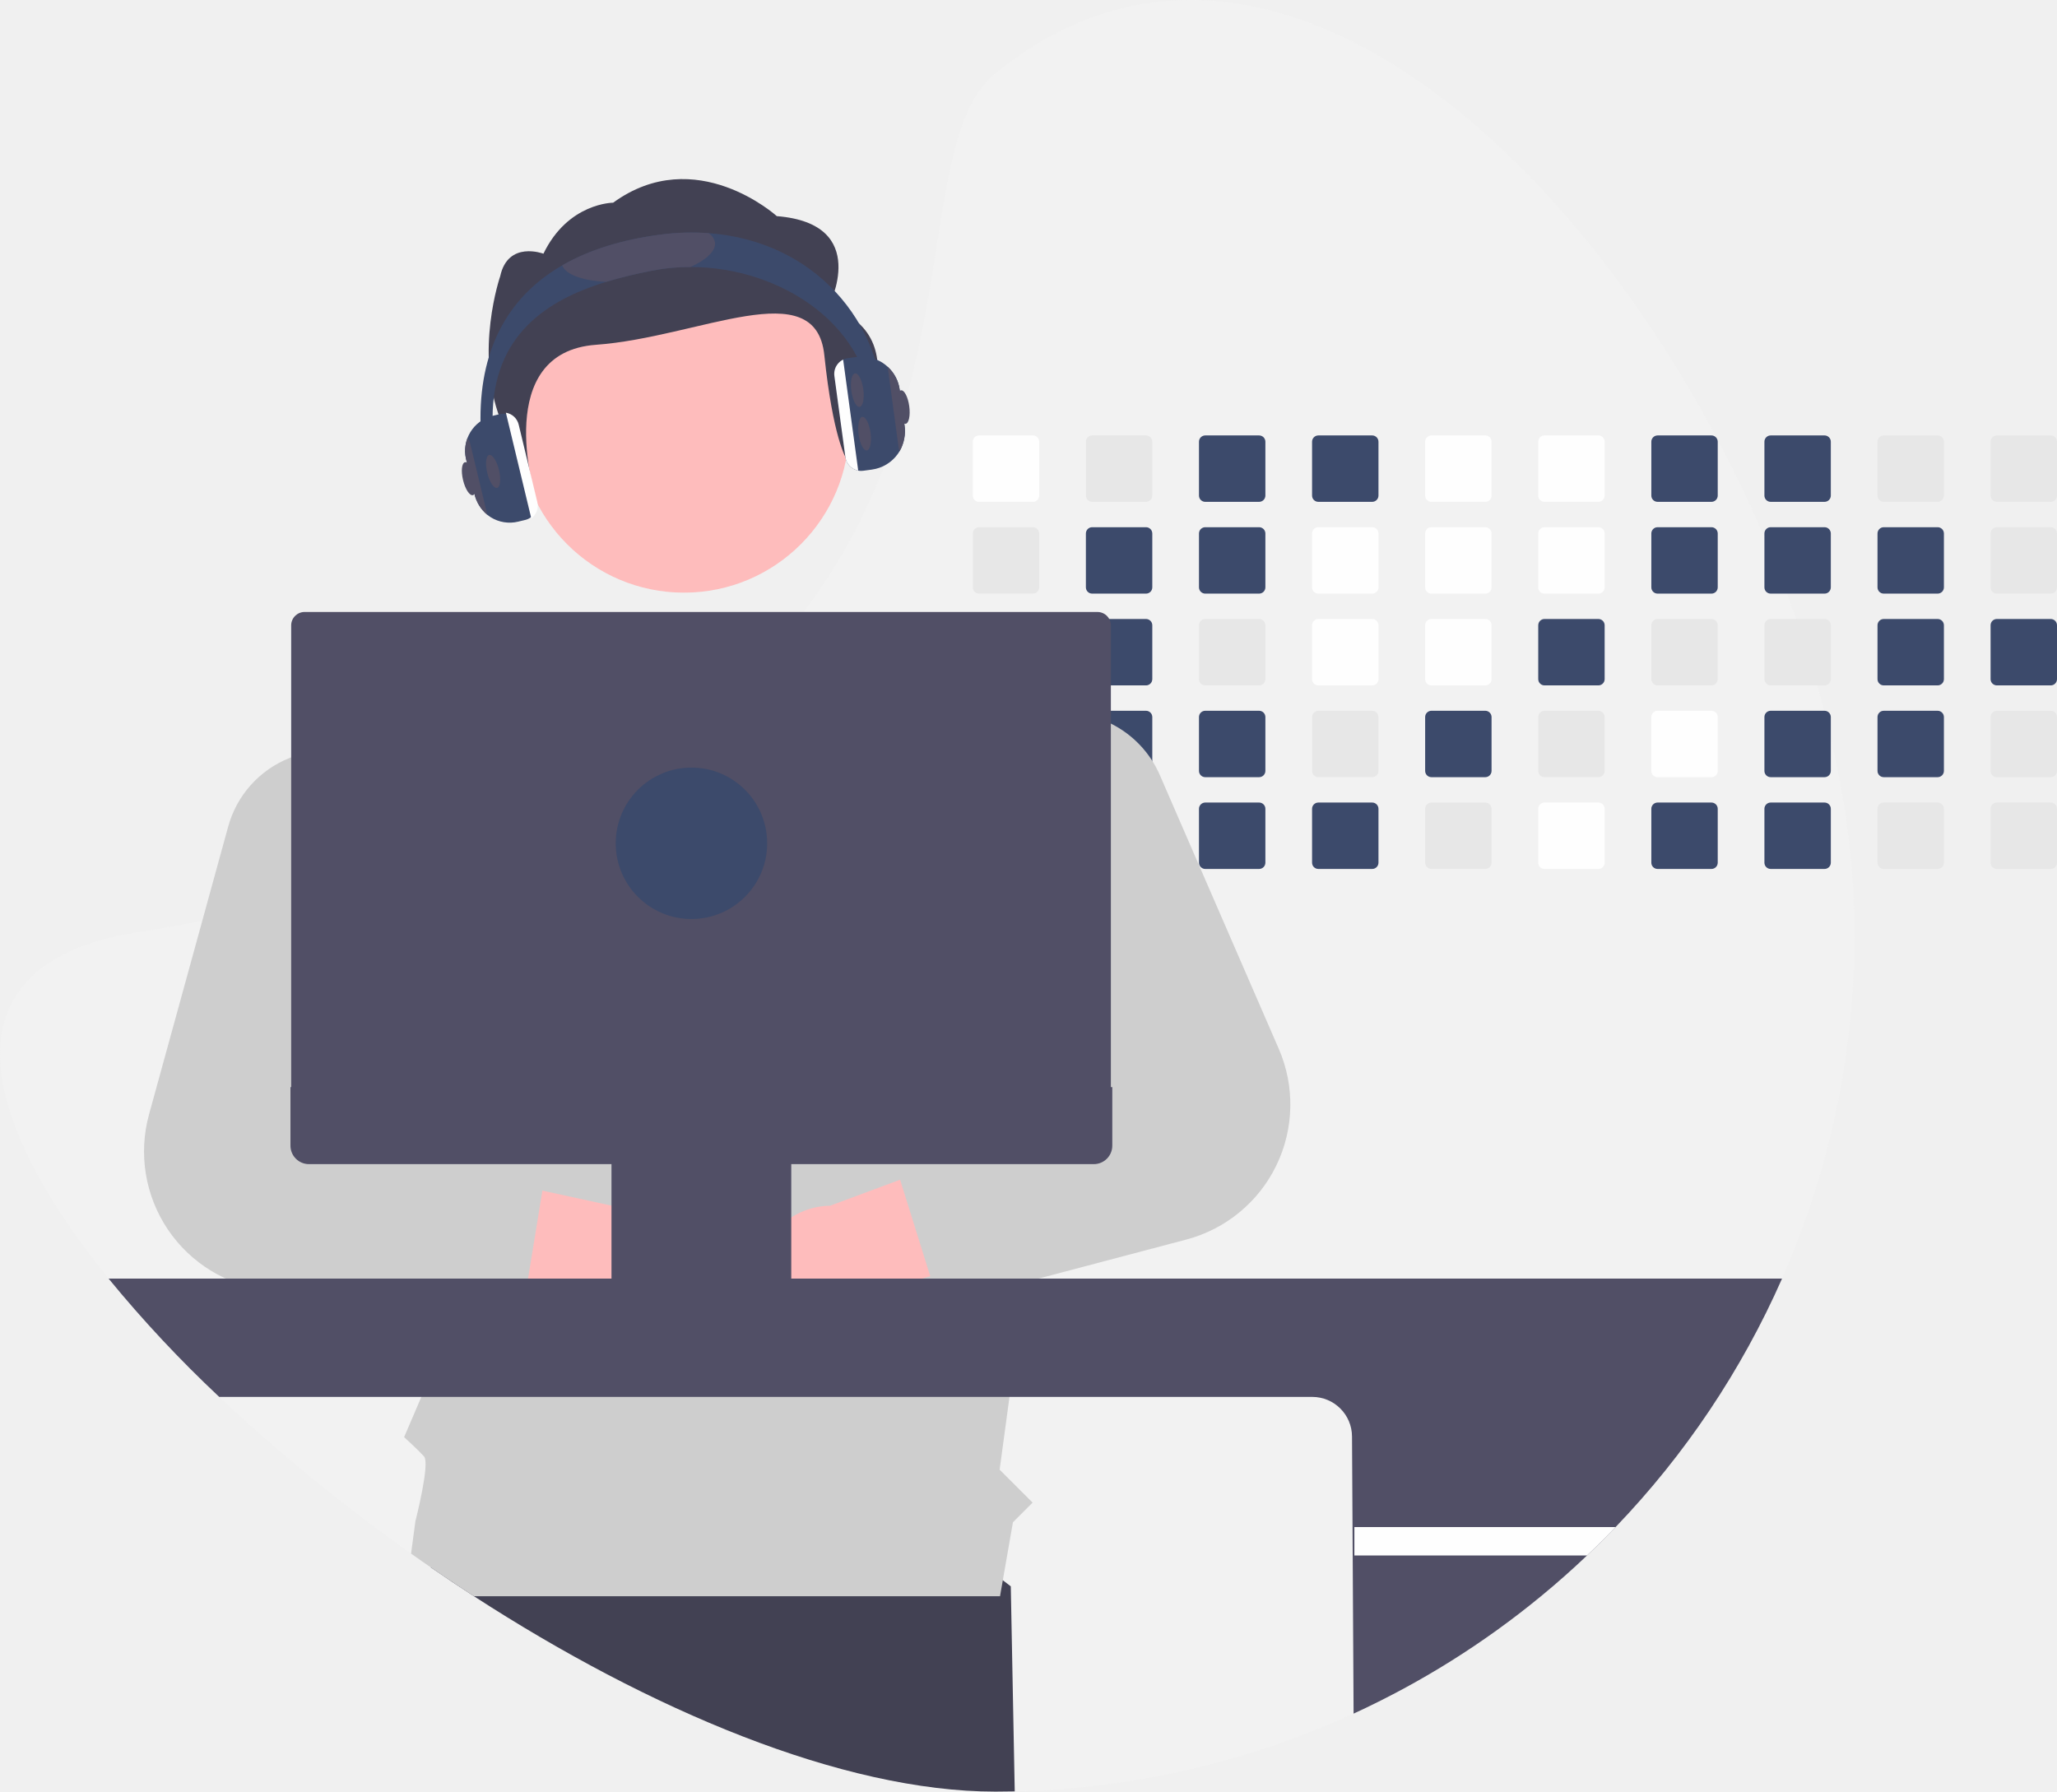
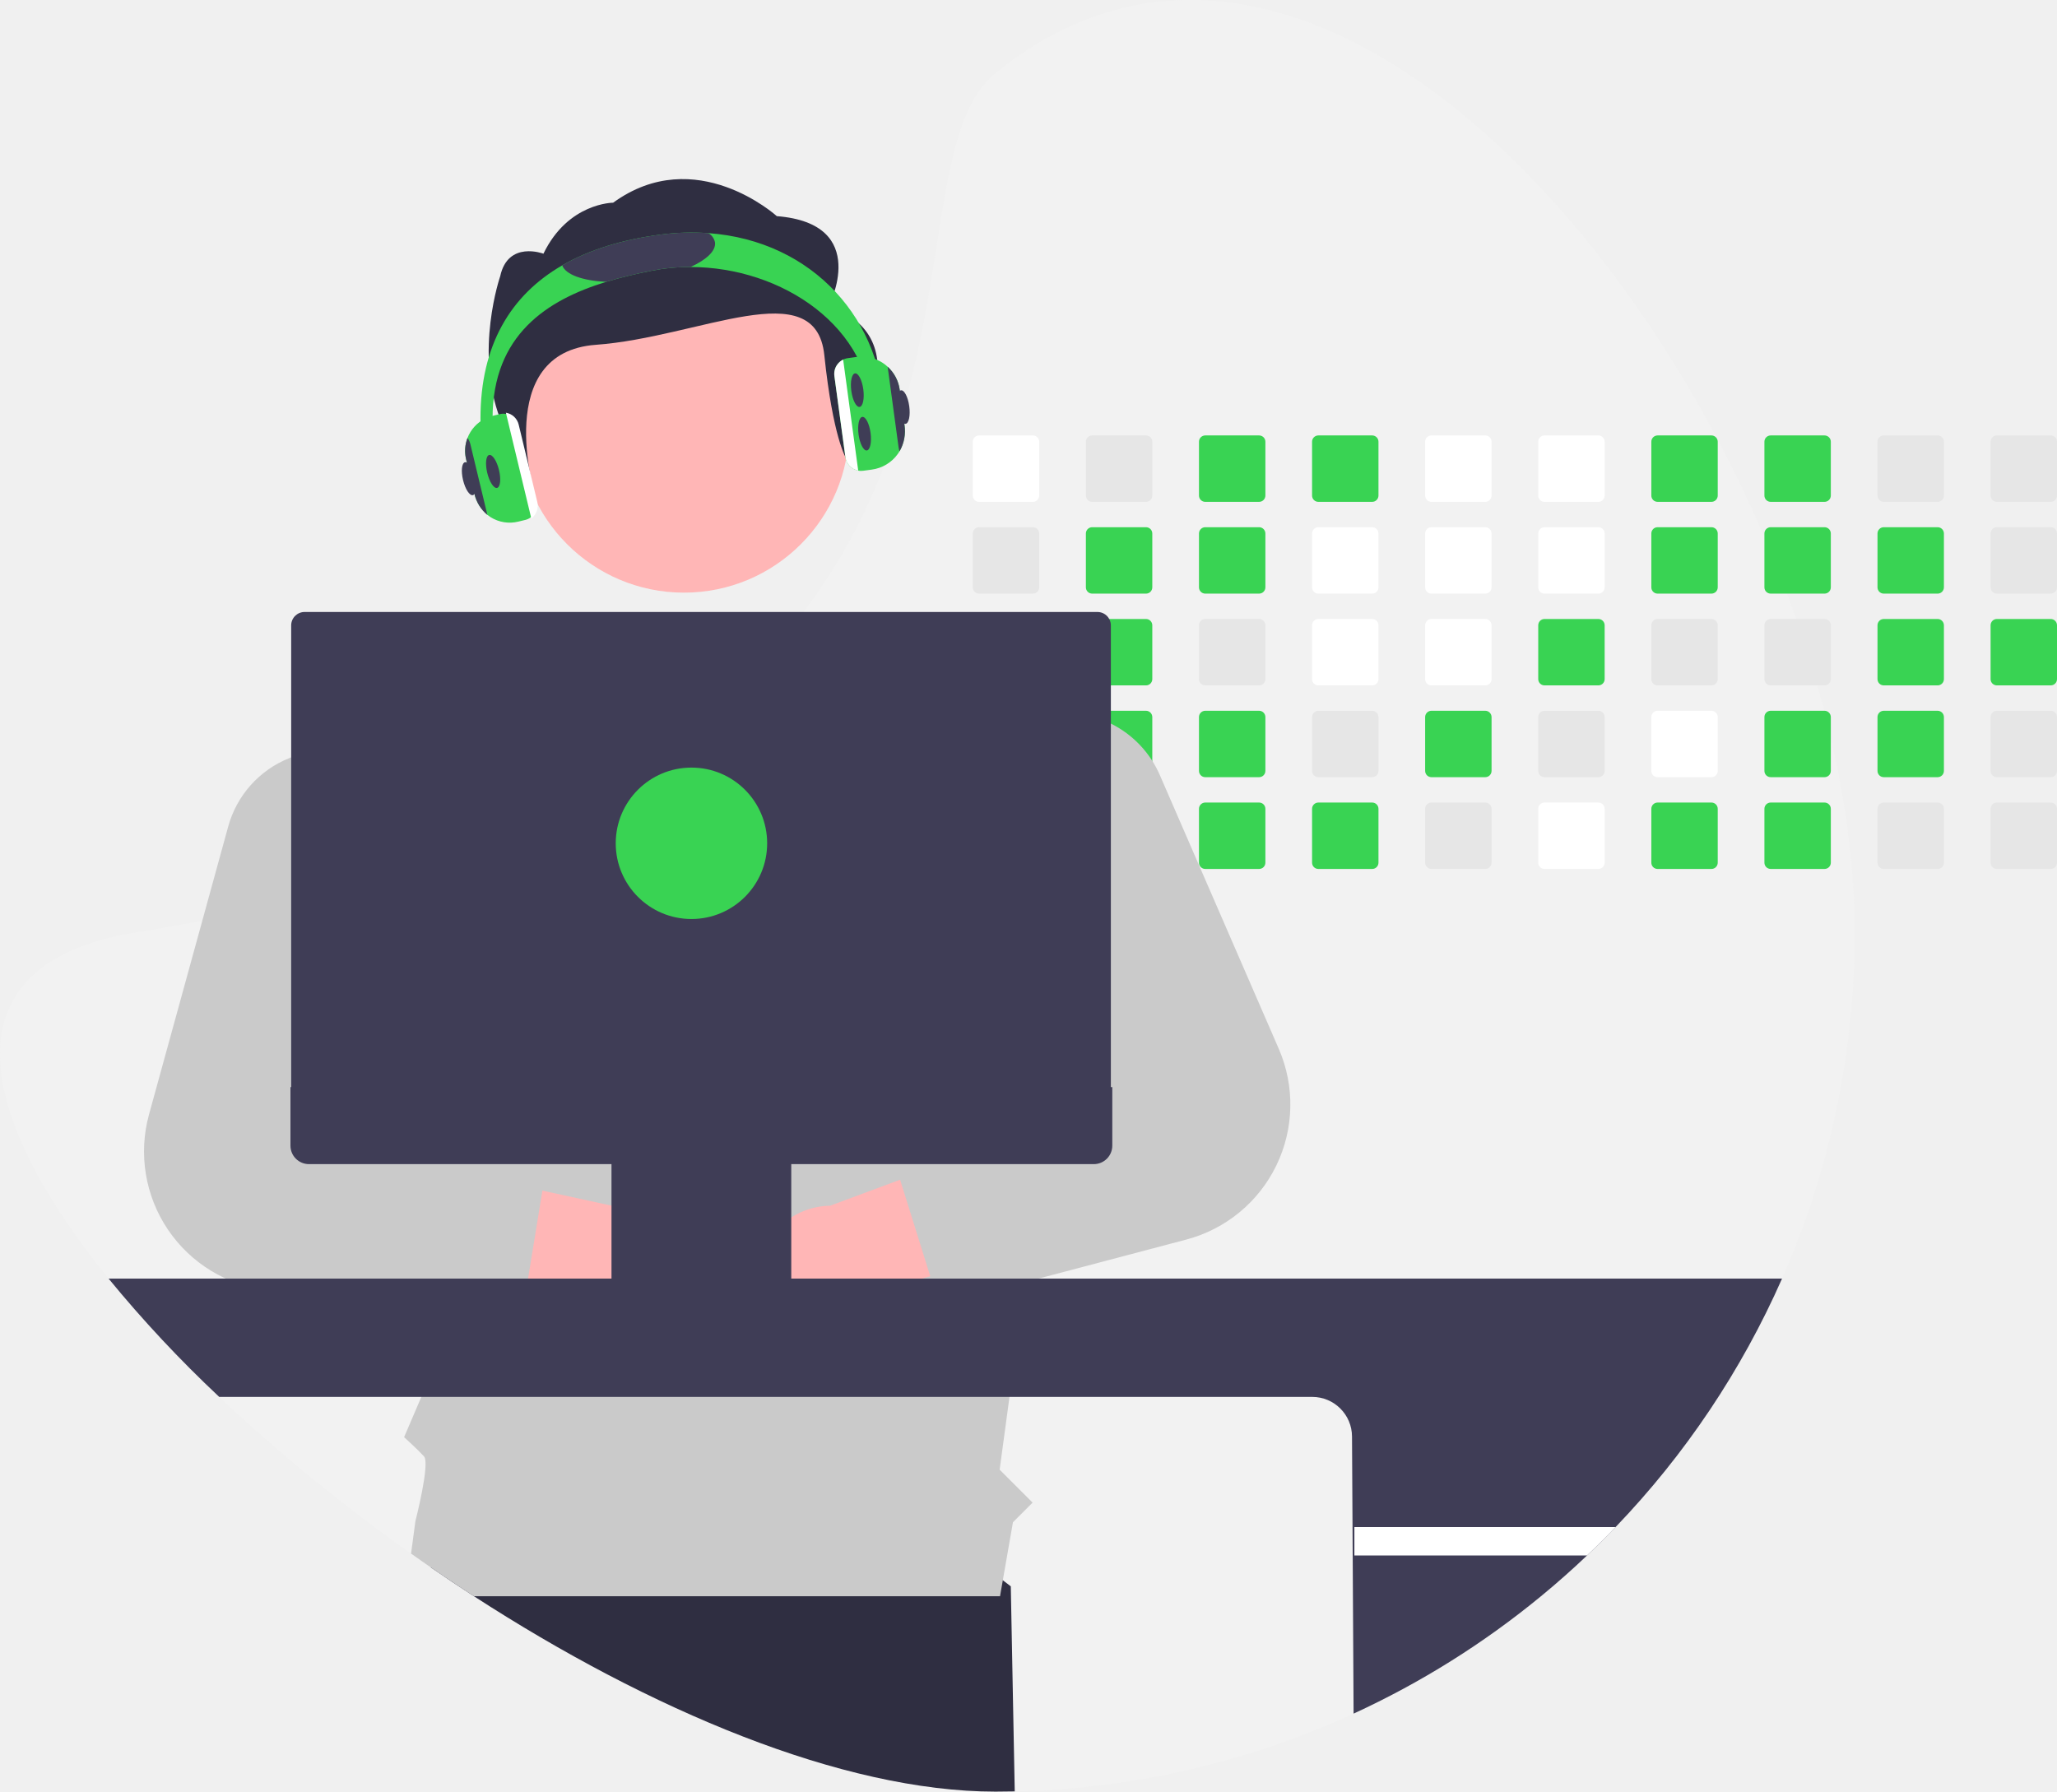
- <svg xmlns="http://www.w3.org/2000/svg" opacity="0.9" data-name="Layer 1" width="850.538" height="740.83" viewBox="0 0 850.538 740.83">
+ <svg xmlns="http://www.w3.org/2000/svg" data-name="Layer 1" width="850.538" height="740.83" viewBox="0 0 850.538 740.83">
  <path d="M941.609,465.125a354.21,354.21,0,0,1-98.85,245.9q-5.745,6.015-11.8,11.74-9.225,8.775-19.07,16.87a353.934,353.934,0,0,1-217.58,80.69q-3.975.09-7.98.09c-63.43,0-143.21-33.88-215.61-80.78q-8.985-5.82-17.81-11.91-4.125-2.82-8.21-5.72a730.43,730.43,0,0,1-79.32-64.8,514.116,514.116,0,0,1-45.75-48.92c-55.63-68.62-67.9-130.45,11.41-143.16q14.085-2.25,27.34-4.81,19.2-3.69,36.75-7.97,23.64-5.745,44.42-12.46,6.99-2.25,13.66-4.59c65.74-23.09,109.74-53.2,139.69-85.87q7.62-8.295,14.05-16.79a236.055,236.055,0,0,0,17.83-27.12,254.898,254.898,0,0,0,18.41-41.05l.27-.78c23.83-68.74,16.58-132.5,42.87-153.84,112.38-91.23,252.29,38.69,317.96,191.9q4.965,11.58,9.34,23.3,1.965,5.235,3.79,10.49,4.8,13.695,8.71,27.46,1.5,5.25,2.86,10.49c.97,3.77,1.9,7.53,2.76,11.29C938.139,412.305,941.609,439.455,941.609,465.125Z" transform="translate(-174.731 -79.58524)" fill="#f2f2f2" />
  <path d="M594.309,820.325q-3.975.09-7.98.09c-63.43,0-143.21-33.88-215.61-80.78q-8.985-5.82-17.81-11.91l5.16-31.4,156.21-20.74,78.4,59.95Z" transform="translate(-174.731 -79.58524)" fill="#2f2e41" />
  <path d="M601.829,259.635h-22.26a2.601,2.601,0,0,0-2.6,2.6v22.27a2.593,2.593,0,0,0,2.6,2.59h22.26a2.599,2.599,0,0,0,2.6-2.59v-22.27A2.608,2.608,0,0,0,601.829,259.635Z" transform="translate(-174.731 -79.58524)" fill="#fff" />
  <path d="M601.829,297.585h-22.26a2.601,2.601,0,0,0-2.6,2.6v22.27a2.593,2.593,0,0,0,2.6,2.59h22.26a2.599,2.599,0,0,0,2.6-2.59v-22.27A2.608,2.608,0,0,0,601.829,297.585Z" transform="translate(-174.731 -79.58524)" fill="#e6e6e6" />
  <path d="M601.829,335.535h-22.26a2.601,2.601,0,0,0-2.6,2.6v22.26a2.595,2.595,0,0,0,2.6,2.6h22.26a2.601,2.601,0,0,0,2.6-2.6v-22.26A2.608,2.608,0,0,0,601.829,335.535Z" transform="translate(-174.731 -79.58524)" fill="#e6e6e6" />
  <path d="M604.389,375.625a2.617,2.617,0,0,0-2.56-2.14h-22.26a2.601,2.601,0,0,0-2.6,2.6v22.26a2.595,2.595,0,0,0,2.6,2.6h22.26a2.601,2.601,0,0,0,2.6-2.6v-22.26A2.313,2.313,0,0,0,604.389,375.625Z" transform="translate(-174.731 -79.58524)" fill="#e6e6e6" />
  <path d="M602.839,411.635a2.634,2.634,0,0,0-1.01-.2h-22.26a2.595,2.595,0,0,0-2.6,2.6v22.26a2.588,2.588,0,0,0,2.6,2.6h22.26a2.601,2.601,0,0,0,2.6-2.6v-22.26A2.616,2.616,0,0,0,602.839,411.635Z" transform="translate(-174.731 -79.58524)" fill="#e6e6e6" />
  <path d="M648.589,259.635h-22.26a2.601,2.601,0,0,0-2.6,2.6v22.27a2.593,2.593,0,0,0,2.6,2.59h22.26a2.599,2.599,0,0,0,2.6-2.59v-22.27A2.608,2.608,0,0,0,648.589,259.635Z" transform="translate(-174.731 -79.58524)" fill="#e6e6e6" />
-   <path d="M648.589,297.585h-22.26a2.601,2.601,0,0,0-2.6,2.6v22.27a2.593,2.593,0,0,0,2.6,2.59h22.26a2.599,2.599,0,0,0,2.6-2.59v-22.27A2.608,2.608,0,0,0,648.589,297.585Z" transform="translate(-174.731 -79.58524)" fill="#28375c" />
-   <path d="M648.589,335.535h-22.26a2.601,2.601,0,0,0-2.6,2.6v22.26a2.595,2.595,0,0,0,2.6,2.6h22.26a2.601,2.601,0,0,0,2.6-2.6v-22.26A2.608,2.608,0,0,0,648.589,335.535Z" transform="translate(-174.731 -79.58524)" fill="#28375c" />
-   <path d="M648.589,373.485h-22.26a2.593,2.593,0,0,0-2.46,1.78,2.478,2.478,0,0,0-.14.82v22.26a2.595,2.595,0,0,0,2.6,2.6h22.26a2.601,2.601,0,0,0,2.6-2.6v-22.26A2.608,2.608,0,0,0,648.589,373.485Z" transform="translate(-174.731 -79.58524)" fill="#28375c" />
+   <path d="M648.589,297.585h-22.26a2.601,2.601,0,0,0-2.6,2.6v22.27a2.593,2.593,0,0,0,2.6,2.59h22.26a2.599,2.599,0,0,0,2.6-2.59v-22.27A2.608,2.608,0,0,0,648.589,297.585Z" transform="translate(-174.731 -79.58524)" fill="#39d353" />
+   <path d="M648.589,335.535h-22.26a2.601,2.601,0,0,0-2.6,2.6v22.26a2.595,2.595,0,0,0,2.6,2.6h22.26a2.601,2.601,0,0,0,2.6-2.6v-22.26A2.608,2.608,0,0,0,648.589,335.535Z" transform="translate(-174.731 -79.58524)" fill="#39d353" />
+   <path d="M648.589,373.485h-22.26a2.593,2.593,0,0,0-2.46,1.78,2.478,2.478,0,0,0-.14.82v22.26a2.595,2.595,0,0,0,2.6,2.6h22.26a2.601,2.601,0,0,0,2.6-2.6v-22.26A2.608,2.608,0,0,0,648.589,373.485Z" transform="translate(-174.731 -79.58524)" fill="#39d353" />
  <path d="M648.589,411.435h-22.26a2.595,2.595,0,0,0-2.6,2.6v22.26a2.595,2.595,0,0,0,2.6,2.6h22.26a2.601,2.601,0,0,0,2.6-2.6v-22.26A2.601,2.601,0,0,0,648.589,411.435Z" transform="translate(-174.731 -79.58524)" fill="#e6e6e6" />
-   <path d="M695.349,259.635h-22.26a2.601,2.601,0,0,0-2.6,2.6v22.27a2.593,2.593,0,0,0,2.6,2.59h22.26a2.599,2.599,0,0,0,2.6-2.59v-22.27A2.608,2.608,0,0,0,695.349,259.635Z" transform="translate(-174.731 -79.58524)" fill="#28375c" />
-   <path d="M695.349,297.585h-22.26a2.601,2.601,0,0,0-2.6,2.6v22.27a2.593,2.593,0,0,0,2.6,2.59h22.26a2.599,2.599,0,0,0,2.6-2.59v-22.27A2.608,2.608,0,0,0,695.349,297.585Z" transform="translate(-174.731 -79.58524)" fill="#28375c" />
+   <path d="M695.349,259.635h-22.26a2.601,2.601,0,0,0-2.6,2.6v22.27a2.593,2.593,0,0,0,2.6,2.59h22.26a2.599,2.599,0,0,0,2.6-2.59v-22.27A2.608,2.608,0,0,0,695.349,259.635Z" transform="translate(-174.731 -79.58524)" fill="#39d353" />
+   <path d="M695.349,297.585h-22.26a2.601,2.601,0,0,0-2.6,2.6v22.27a2.593,2.593,0,0,0,2.6,2.59h22.26a2.599,2.599,0,0,0,2.6-2.59v-22.27A2.608,2.608,0,0,0,695.349,297.585Z" transform="translate(-174.731 -79.58524)" fill="#39d353" />
  <path d="M695.349,335.535h-22.26a2.601,2.601,0,0,0-2.6,2.6v22.26a2.595,2.595,0,0,0,2.6,2.6h22.26a2.601,2.601,0,0,0,2.6-2.6v-22.26A2.608,2.608,0,0,0,695.349,335.535Z" transform="translate(-174.731 -79.58524)" fill="#e6e6e6" />
-   <path d="M695.349,373.485h-22.26a2.601,2.601,0,0,0-2.6,2.6v22.26a2.595,2.595,0,0,0,2.6,2.6h22.26a2.601,2.601,0,0,0,2.6-2.6v-22.26A2.608,2.608,0,0,0,695.349,373.485Z" transform="translate(-174.731 -79.58524)" fill="#28375c" />
-   <path d="M695.349,411.435h-22.26a2.595,2.595,0,0,0-2.6,2.6v22.26a2.595,2.595,0,0,0,2.6,2.6h22.26a2.601,2.601,0,0,0,2.6-2.6v-22.26A2.601,2.601,0,0,0,695.349,411.435Z" transform="translate(-174.731 -79.58524)" fill="#28375c" />
-   <path d="M742.109,259.635h-22.26a2.601,2.601,0,0,0-2.6,2.6v22.27a2.593,2.593,0,0,0,2.6,2.59h22.26a2.599,2.599,0,0,0,2.6-2.59v-22.27A2.608,2.608,0,0,0,742.109,259.635Z" transform="translate(-174.731 -79.58524)" fill="#28375c" />
+   <path d="M695.349,373.485h-22.26a2.601,2.601,0,0,0-2.6,2.6v22.26a2.595,2.595,0,0,0,2.6,2.6h22.26a2.601,2.601,0,0,0,2.6-2.6v-22.26A2.608,2.608,0,0,0,695.349,373.485Z" transform="translate(-174.731 -79.58524)" fill="#39d353" />
+   <path d="M695.349,411.435h-22.26a2.595,2.595,0,0,0-2.6,2.6v22.26a2.595,2.595,0,0,0,2.6,2.6h22.26a2.601,2.601,0,0,0,2.6-2.6v-22.26A2.601,2.601,0,0,0,695.349,411.435Z" transform="translate(-174.731 -79.58524)" fill="#39d353" />
+   <path d="M742.109,259.635h-22.26a2.601,2.601,0,0,0-2.6,2.6v22.27a2.593,2.593,0,0,0,2.6,2.59h22.26a2.599,2.599,0,0,0,2.6-2.59v-22.27A2.608,2.608,0,0,0,742.109,259.635Z" transform="translate(-174.731 -79.58524)" fill="#39d353" />
  <path d="M742.109,297.585h-22.26a2.601,2.601,0,0,0-2.6,2.6v22.27a2.593,2.593,0,0,0,2.6,2.59h22.26a2.599,2.599,0,0,0,2.6-2.59v-22.27A2.608,2.608,0,0,0,742.109,297.585Z" transform="translate(-174.731 -79.58524)" fill="#fff" />
  <path d="M742.109,335.535h-22.26a2.601,2.601,0,0,0-2.6,2.6v22.26a2.595,2.595,0,0,0,2.6,2.6h22.26a2.601,2.601,0,0,0,2.6-2.6v-22.26A2.608,2.608,0,0,0,742.109,335.535Z" transform="translate(-174.731 -79.58524)" fill="#fff" />
  <path d="M742.109,373.485h-22.26a2.601,2.601,0,0,0-2.6,2.6v22.26a2.595,2.595,0,0,0,2.6,2.6h22.26a2.601,2.601,0,0,0,2.6-2.6v-22.26A2.608,2.608,0,0,0,742.109,373.485Z" transform="translate(-174.731 -79.58524)" fill="#e6e6e6" />
-   <path d="M742.109,411.435h-22.26a2.595,2.595,0,0,0-2.6,2.6v22.26a2.595,2.595,0,0,0,2.6,2.6h22.26a2.601,2.601,0,0,0,2.6-2.6v-22.26A2.601,2.601,0,0,0,742.109,411.435Z" transform="translate(-174.731 -79.58524)" fill="#28375c" />
+   <path d="M742.109,411.435h-22.26a2.595,2.595,0,0,0-2.6,2.6v22.26a2.595,2.595,0,0,0,2.6,2.6h22.26a2.601,2.601,0,0,0,2.6-2.6v-22.26A2.601,2.601,0,0,0,742.109,411.435Z" transform="translate(-174.731 -79.58524)" fill="#39d353" />
  <path d="M788.869,259.635h-22.27a2.599,2.599,0,0,0-2.59,2.6v22.27a2.591,2.591,0,0,0,2.59,2.59h22.27a2.599,2.599,0,0,0,2.6-2.59v-22.27A2.608,2.608,0,0,0,788.869,259.635Z" transform="translate(-174.731 -79.58524)" fill="#fff" />
  <path d="M788.869,297.585h-22.27a2.599,2.599,0,0,0-2.59,2.6v22.27a2.59,2.59,0,0,0,2.59,2.59h22.27a2.599,2.599,0,0,0,2.6-2.59v-22.27A2.608,2.608,0,0,0,788.869,297.585Z" transform="translate(-174.731 -79.58524)" fill="#fff" />
  <path d="M788.869,335.535h-22.27a2.599,2.599,0,0,0-2.59,2.6v22.26a2.593,2.593,0,0,0,2.59,2.6h22.27a2.601,2.601,0,0,0,2.6-2.6v-22.26A2.608,2.608,0,0,0,788.869,335.535Z" transform="translate(-174.731 -79.58524)" fill="#fff" />
-   <path d="M788.869,373.485h-22.27a2.599,2.599,0,0,0-2.59,2.6v22.26a2.593,2.593,0,0,0,2.59,2.6h22.27a2.601,2.601,0,0,0,2.6-2.6v-22.26A2.608,2.608,0,0,0,788.869,373.485Z" transform="translate(-174.731 -79.58524)" fill="#28375c" />
+   <path d="M788.869,373.485h-22.27a2.599,2.599,0,0,0-2.59,2.6v22.26a2.593,2.593,0,0,0,2.59,2.6h22.27a2.601,2.601,0,0,0,2.6-2.6v-22.26A2.608,2.608,0,0,0,788.869,373.485Z" transform="translate(-174.731 -79.58524)" fill="#39d353" />
  <path d="M788.869,411.435h-22.27a2.593,2.593,0,0,0-2.59,2.6v22.26a2.593,2.593,0,0,0,2.59,2.6h22.27a2.601,2.601,0,0,0,2.6-2.6v-22.26A2.601,2.601,0,0,0,788.869,411.435Z" transform="translate(-174.731 -79.58524)" fill="#e6e6e6" />
  <path d="M835.629,259.635h-22.27a2.599,2.599,0,0,0-2.59,2.6v22.27a2.591,2.591,0,0,0,2.59,2.59h22.27a2.599,2.599,0,0,0,2.6-2.59v-22.27A2.608,2.608,0,0,0,835.629,259.635Z" transform="translate(-174.731 -79.58524)" fill="#fff" />
  <path d="M835.629,297.585h-22.27a2.599,2.599,0,0,0-2.59,2.6v22.27a2.59,2.59,0,0,0,2.59,2.59h22.27a2.599,2.599,0,0,0,2.6-2.59v-22.27A2.608,2.608,0,0,0,835.629,297.585Z" transform="translate(-174.731 -79.58524)" fill="#fff" />
-   <path d="M835.629,335.535h-22.27a2.599,2.599,0,0,0-2.59,2.6v22.26a2.593,2.593,0,0,0,2.59,2.6h22.27a2.601,2.601,0,0,0,2.6-2.6v-22.26A2.608,2.608,0,0,0,835.629,335.535Z" transform="translate(-174.731 -79.58524)" fill="#28375c" />
+   <path d="M835.629,335.535h-22.27a2.599,2.599,0,0,0-2.59,2.6v22.26a2.593,2.593,0,0,0,2.59,2.6h22.27a2.601,2.601,0,0,0,2.6-2.6v-22.26A2.608,2.608,0,0,0,835.629,335.535Z" transform="translate(-174.731 -79.58524)" fill="#39d353" />
  <path d="M835.629,373.485h-22.27a2.599,2.599,0,0,0-2.59,2.6v22.26a2.593,2.593,0,0,0,2.59,2.6h22.27a2.601,2.601,0,0,0,2.6-2.6v-22.26A2.608,2.608,0,0,0,835.629,373.485Z" transform="translate(-174.731 -79.58524)" fill="#e6e6e6" />
  <path d="M835.629,411.435h-22.27a2.593,2.593,0,0,0-2.59,2.6v22.26a2.593,2.593,0,0,0,2.59,2.6h22.27a2.601,2.601,0,0,0,2.6-2.6v-22.26A2.601,2.601,0,0,0,835.629,411.435Z" transform="translate(-174.731 -79.58524)" fill="#fff" />
-   <path d="M882.389,259.635h-22.27a2.599,2.599,0,0,0-2.59,2.6v22.27a2.591,2.591,0,0,0,2.59,2.59h22.27a2.599,2.599,0,0,0,2.6-2.59v-22.27A2.608,2.608,0,0,0,882.389,259.635Z" transform="translate(-174.731 -79.58524)" fill="#28375c" />
-   <path d="M882.389,297.585h-22.27a2.599,2.599,0,0,0-2.59,2.6v22.27a2.59,2.59,0,0,0,2.59,2.59h22.27a2.599,2.599,0,0,0,2.6-2.59v-22.27A2.608,2.608,0,0,0,882.389,297.585Z" transform="translate(-174.731 -79.58524)" fill="#28375c" />
+   <path d="M882.389,259.635h-22.27a2.599,2.599,0,0,0-2.59,2.6v22.27a2.591,2.591,0,0,0,2.59,2.59h22.27a2.599,2.599,0,0,0,2.6-2.59v-22.27A2.608,2.608,0,0,0,882.389,259.635Z" transform="translate(-174.731 -79.58524)" fill="#39d353" />
+   <path d="M882.389,297.585h-22.27a2.599,2.599,0,0,0-2.59,2.6v22.27a2.59,2.59,0,0,0,2.59,2.59h22.27a2.599,2.599,0,0,0,2.6-2.59v-22.27A2.608,2.608,0,0,0,882.389,297.585Z" transform="translate(-174.731 -79.58524)" fill="#39d353" />
  <path d="M882.389,335.535h-22.27a2.599,2.599,0,0,0-2.59,2.6v22.26a2.593,2.593,0,0,0,2.59,2.6h22.27a2.601,2.601,0,0,0,2.6-2.6v-22.26A2.608,2.608,0,0,0,882.389,335.535Z" transform="translate(-174.731 -79.58524)" fill="#e6e6e6" />
  <path d="M882.389,373.485h-22.27a2.599,2.599,0,0,0-2.59,2.6v22.26a2.593,2.593,0,0,0,2.59,2.6h22.27a2.601,2.601,0,0,0,2.6-2.6v-22.26A2.608,2.608,0,0,0,882.389,373.485Z" transform="translate(-174.731 -79.58524)" fill="#fff" />
-   <path d="M882.389,411.435h-22.27a2.593,2.593,0,0,0-2.59,2.6v22.26a2.593,2.593,0,0,0,2.59,2.6h22.27a2.601,2.601,0,0,0,2.6-2.6v-22.26A2.601,2.601,0,0,0,882.389,411.435Z" transform="translate(-174.731 -79.58524)" fill="#28375c" />
-   <path d="M929.149,259.635h-22.27a2.599,2.599,0,0,0-2.59,2.6v22.27a2.591,2.591,0,0,0,2.59,2.59h22.27a2.599,2.599,0,0,0,2.6-2.59v-22.27A2.608,2.608,0,0,0,929.149,259.635Z" transform="translate(-174.731 -79.58524)" fill="#28375c" />
-   <path d="M929.149,297.585h-22.27a2.599,2.599,0,0,0-2.59,2.6v22.27a2.59,2.59,0,0,0,2.59,2.59h22.27a2.599,2.599,0,0,0,2.6-2.59v-22.27A2.608,2.608,0,0,0,929.149,297.585Z" transform="translate(-174.731 -79.58524)" fill="#28375c" />
+   <path d="M882.389,411.435h-22.27a2.593,2.593,0,0,0-2.59,2.6v22.26a2.593,2.593,0,0,0,2.59,2.6h22.27a2.601,2.601,0,0,0,2.6-2.6v-22.26A2.601,2.601,0,0,0,882.389,411.435Z" transform="translate(-174.731 -79.58524)" fill="#39d353" />
+   <path d="M929.149,259.635h-22.27a2.599,2.599,0,0,0-2.59,2.6v22.27a2.591,2.591,0,0,0,2.59,2.59h22.27a2.599,2.599,0,0,0,2.6-2.59v-22.27A2.608,2.608,0,0,0,929.149,259.635Z" transform="translate(-174.731 -79.58524)" fill="#39d353" />
+   <path d="M929.149,297.585h-22.27a2.599,2.599,0,0,0-2.59,2.6v22.27a2.59,2.59,0,0,0,2.59,2.59h22.27a2.599,2.599,0,0,0,2.6-2.59v-22.27A2.608,2.608,0,0,0,929.149,297.585Z" transform="translate(-174.731 -79.58524)" fill="#39d353" />
  <path d="M929.149,335.535h-22.27a2.599,2.599,0,0,0-2.59,2.6v22.26a2.593,2.593,0,0,0,2.59,2.6h22.27a2.601,2.601,0,0,0,2.6-2.6v-22.26A2.608,2.608,0,0,0,929.149,335.535Z" transform="translate(-174.731 -79.58524)" fill="#e6e6e6" />
-   <path d="M929.149,373.485h-22.27a2.599,2.599,0,0,0-2.59,2.6v22.26a2.593,2.593,0,0,0,2.59,2.6h22.27a2.601,2.601,0,0,0,2.6-2.6v-22.26A2.608,2.608,0,0,0,929.149,373.485Z" transform="translate(-174.731 -79.58524)" fill="#28375c" />
-   <path d="M929.149,411.435h-22.27a2.593,2.593,0,0,0-2.59,2.6v22.26a2.593,2.593,0,0,0,2.59,2.6h22.27a2.601,2.601,0,0,0,2.6-2.6v-22.26A2.601,2.601,0,0,0,929.149,411.435Z" transform="translate(-174.731 -79.58524)" fill="#28375c" />
+   <path d="M929.149,373.485h-22.27a2.599,2.599,0,0,0-2.59,2.6v22.26a2.593,2.593,0,0,0,2.59,2.6h22.27a2.601,2.601,0,0,0,2.6-2.6v-22.26A2.608,2.608,0,0,0,929.149,373.485Z" transform="translate(-174.731 -79.58524)" fill="#39d353" />
+   <path d="M929.149,411.435h-22.27a2.593,2.593,0,0,0-2.59,2.6v22.26a2.593,2.593,0,0,0,2.59,2.6h22.27a2.601,2.601,0,0,0,2.6-2.6v-22.26A2.601,2.601,0,0,0,929.149,411.435Z" transform="translate(-174.731 -79.58524)" fill="#39d353" />
  <path d="M975.909,259.635h-22.27a2.599,2.599,0,0,0-2.59,2.6v22.27a2.591,2.591,0,0,0,2.59,2.59h22.27a2.599,2.599,0,0,0,2.6-2.59v-22.27A2.608,2.608,0,0,0,975.909,259.635Z" transform="translate(-174.731 -79.58524)" fill="#e6e6e6" />
-   <path d="M975.909,297.585h-22.27a2.599,2.599,0,0,0-2.59,2.6v22.27a2.59,2.59,0,0,0,2.59,2.59h22.27a2.599,2.599,0,0,0,2.6-2.59v-22.27A2.608,2.608,0,0,0,975.909,297.585Z" transform="translate(-174.731 -79.58524)" fill="#28375c" />
-   <path d="M975.909,335.535h-22.27a2.599,2.599,0,0,0-2.59,2.6v22.26a2.593,2.593,0,0,0,2.59,2.6h22.27a2.601,2.601,0,0,0,2.6-2.6v-22.26A2.608,2.608,0,0,0,975.909,335.535Z" transform="translate(-174.731 -79.58524)" fill="#28375c" />
-   <path d="M975.909,373.485h-22.27a2.599,2.599,0,0,0-2.59,2.6v22.26a2.593,2.593,0,0,0,2.59,2.6h22.27a2.601,2.601,0,0,0,2.6-2.6v-22.26A2.608,2.608,0,0,0,975.909,373.485Z" transform="translate(-174.731 -79.58524)" fill="#28375c" />
+   <path d="M975.909,297.585h-22.27a2.599,2.599,0,0,0-2.59,2.6v22.27a2.59,2.59,0,0,0,2.59,2.59h22.27a2.599,2.599,0,0,0,2.6-2.59v-22.27A2.608,2.608,0,0,0,975.909,297.585Z" transform="translate(-174.731 -79.58524)" fill="#39d353" />
+   <path d="M975.909,335.535h-22.27a2.599,2.599,0,0,0-2.59,2.6v22.26a2.593,2.593,0,0,0,2.59,2.6h22.27a2.601,2.601,0,0,0,2.6-2.6v-22.26A2.608,2.608,0,0,0,975.909,335.535Z" transform="translate(-174.731 -79.58524)" fill="#39d353" />
+   <path d="M975.909,373.485h-22.27a2.599,2.599,0,0,0-2.59,2.6v22.26a2.593,2.593,0,0,0,2.59,2.6h22.27a2.601,2.601,0,0,0,2.6-2.6v-22.26A2.608,2.608,0,0,0,975.909,373.485Z" transform="translate(-174.731 -79.58524)" fill="#39d353" />
  <path d="M975.909,411.435h-22.27a2.593,2.593,0,0,0-2.59,2.6v22.26a2.593,2.593,0,0,0,2.59,2.6h22.27a2.601,2.601,0,0,0,2.6-2.6v-22.26A2.601,2.601,0,0,0,975.909,411.435Z" transform="translate(-174.731 -79.58524)" fill="#e6e6e6" />
  <path d="M1022.669,259.635h-22.27a2.599,2.599,0,0,0-2.59,2.6v22.27a2.591,2.591,0,0,0,2.59,2.59h22.27a2.599,2.599,0,0,0,2.6-2.59v-22.27A2.608,2.608,0,0,0,1022.669,259.635Z" transform="translate(-174.731 -79.58524)" fill="#e6e6e6" />
  <path d="M1022.669,297.585h-22.27a2.599,2.599,0,0,0-2.59,2.6v22.27a2.591,2.591,0,0,0,2.59,2.59h22.27a2.599,2.599,0,0,0,2.6-2.59v-22.27A2.608,2.608,0,0,0,1022.669,297.585Z" transform="translate(-174.731 -79.58524)" fill="#e6e6e6" />
-   <path d="M1022.669,335.535h-22.27a2.599,2.599,0,0,0-2.59,2.6v22.26a2.593,2.593,0,0,0,2.59,2.6h22.27a2.601,2.601,0,0,0,2.6-2.6v-22.26A2.608,2.608,0,0,0,1022.669,335.535Z" transform="translate(-174.731 -79.58524)" fill="#28375c" />
+   <path d="M1022.669,335.535h-22.27a2.599,2.599,0,0,0-2.59,2.6v22.26a2.593,2.593,0,0,0,2.59,2.6h22.27a2.601,2.601,0,0,0,2.6-2.6v-22.26A2.608,2.608,0,0,0,1022.669,335.535Z" transform="translate(-174.731 -79.58524)" fill="#39d353" />
  <path d="M1022.669,373.485h-22.27a2.599,2.599,0,0,0-2.59,2.6v22.26a2.593,2.593,0,0,0,2.59,2.6h22.27a2.601,2.601,0,0,0,2.6-2.6v-22.26A2.608,2.608,0,0,0,1022.669,373.485Z" transform="translate(-174.731 -79.58524)" fill="#e6e6e6" />
  <path d="M1022.669,411.435h-22.27a2.593,2.593,0,0,0-2.59,2.6v22.26a2.593,2.593,0,0,0,2.59,2.6h22.27a2.601,2.601,0,0,0,2.6-2.6v-22.26A2.601,2.601,0,0,0,1022.669,411.435Z" transform="translate(-174.731 -79.58524)" fill="#e6e6e6" />
  <polygon points="336.095 660.051 335.475 660.051 336.005 659.981 336.095 660.051" fill="#2f2e41" />
  <circle id="b6132315-04e2-4cdb-a713-107c9cd58b0b" data-name="ab6171fa-7d69-4734-b81c-8dff60f9761b" cx="282.814" cy="176.733" r="68.322" fill="#ffb6b6" />
-   <path id="f4304bdd-ba2d-4fff-b404-410205410c5d-558" data-name="bf427902-b9bf-4946-b5d7-5c1c7e04535e" d="M517.377,206.226s17.869-34.161-21.444-37.266c0,0-33.515-30.402-67.676-5.558,0,0-18.633,0-28.823,21.086,0,0-14.655-5.558-17.876,9.317,0,0-10.723,31.055,0,59.005,10.723,27.95,14.285,31.055,14.285,31.055s-17.621-58.598,25.27-61.704,90.887-29.909,94.461,4.251,8.953,42.578,8.953,42.578S558.479,220.201,517.377,206.226Z" transform="translate(-174.731 -79.58524)" fill="#2f2e41" />
+   <path id="f4304bdd-ba2d-4fff-b404-410205410c5d-133" data-name="bf427902-b9bf-4946-b5d7-5c1c7e04535e" d="M517.377,206.226s17.869-34.161-21.444-37.266c0,0-33.515-30.402-67.676-5.558,0,0-18.633,0-28.823,21.086,0,0-14.655-5.558-17.876,9.317,0,0-10.723,31.055,0,59.005,10.723,27.95,14.285,31.055,14.285,31.055s-17.621-58.598,25.27-61.704,90.887-29.909,94.461,4.251,8.953,42.578,8.953,42.578S558.479,220.201,517.377,206.226Z" transform="translate(-174.731 -79.58524)" fill="#2f2e41" />
  <path d="M634.279,424.695l-.22,1.16-2.47,13.04-17.07,90.2-1.01,5.31-2.12,11.23-2.9,15.32-6.43,33.95-1.84,9.73-.69,3.65-.24,1.28-1.91,10.07-.58,3.04-4.66,34.53-4.07,30.09,13.62,13.62-8.12,8.12-5.33,30.53.01.07H370.719q-13.2-8.55-26.02-17.63l1.79-13.4s6.16-23.93,3.57-26.79c-2.58-2.86-8.24-7.97-8.24-7.97l7.13-16.64.99-2.31-1.66-34.43-.04-.83-.55-11.35-.07-1.46-.11-2.19-2.11-43.68-.04-.72-.64-13.24-.6-12.59-.26-5.31-2.57-53.13-1.74-36.08-1.52-31.41,6.11-2.07,65.35-22.21,27.07-35.19,56.34.42,27.58.21,46.02,42.68,10.47,5,.08.04,7.51,3.59,19.04,9.09,20.13,9.62,10.33,4.93Z" transform="translate(-174.731 -79.58524)" fill="#cacaca" />
  <path d="M443.84,637.136a30.286,30.286,0,0,1-40.664-22.43L296.617,599.588l37.043-41.902,95.511,20.78a30.45,30.45,0,0,1,14.669,58.67Z" transform="translate(-174.731 -79.58524)" fill="#ffb6b6" />
  <path d="M396.329,560.955a13.522,13.522,0,0,0-7.89-4.87l-43.72-9.09-4.49-.93a18.933,18.933,0,0,1-12.53-9.07,19.161,19.161,0,0,1-2.45-7.9,18.895,18.895,0,0,1,.89-7.48l15.15-45.65,9.83-29.62a41.792,41.792,0,0,0,2.09-11.05,43.349,43.349,0,0,0-9.07-28.89,42.693,42.693,0,0,0-49.01-13.64c-.25.09-.51.19-.76.29a42.583,42.583,0,0,0-25.31,28.41l-10.68,38.85-22.03,80.09a57.766,57.766,0,0,0,48.96,72.68l62.97,7.38,29.14,3.42a13.497,13.497,0,0,0,14.84-10.73,4.895,4.895,0,0,0,.11-.55l.7-4.32,5.93-36.38.06-.37A13.475,13.475,0,0,0,396.329,560.955Z" transform="translate(-174.731 -79.58524)" fill="#cacaca" />
  <path d="M511.714,638.302a30.286,30.286,0,0,0,37.094-27.94l103.362-29.994L609.588,544.109l-91.626,34.041a30.45,30.45,0,0,0-6.249,60.152Z" transform="translate(-174.731 -79.58524)" fill="#ffb6b6" />
  <path d="M703.489,513.275,654.329,400.135a42.819,42.819,0,0,0-20.27-21.35,43.356,43.356,0,0,0-8.78-3.2c-.47-.12-.94-.23-1.41-.32a42.132,42.132,0,0,0-19.48.36,42.814,42.814,0,0,0-27.34,21.73,1.004,1.004,0,0,0-.08.14,43.1,43.1,0,0,0-.37,38.85l.61,1.22,34.74,69.77a18.9,18.9,0,0,1-10.5,26.19l-2.44.88-43.88,15.85a13.497,13.497,0,0,0-8.33,16.79l.11.35,12.3,39.36c.06.18.12.36.19.54a7.054,7.054,0,0,0,.4.99,13.482,13.482,0,0,0,15.81,7.53l23.68-6.25,4.83-1.28,61.15-16.15a57.76,57.76,0,0,0,38.22-78.86Z" transform="translate(-174.731 -79.58524)" fill="#cacaca" />
  <path d="M219.629,608.285a514.116,514.116,0,0,0,45.75,48.92h451.97a16.446,16.446,0,0,1,16.42,16.43l.65,114.53a355.43,355.43,0,0,0,77.47-48.53q9.84-8.085,19.07-16.87,6.045-5.73,11.8-11.74a355.629,355.629,0,0,0,68.82-102.74Z" transform="translate(-174.731 -79.58524)" fill="#3f3d56" />
  <path d="M842.759,711.025q-5.745,6.015-11.8,11.74H734.749v-11.74Z" transform="translate(-174.731 -79.58524)" fill="#fff" />
  <path d="M633.379,335.535a5.538,5.538,0,0,0-4.87-2.9H300.669a5.555,5.555,0,0,0-5.54,5.55v196.22H634.059V338.185A5.385,5.385,0,0,0,633.379,335.535Z" transform="translate(-174.731 -79.58524)" fill="#3f3d56" />
  <path d="M294.832,529.092V553.306a7.644,7.644,0,0,0,7.644,7.644H427.573v47.787h-1.662a.993.993,0,0,0-.993.993v3.324a.993.993,0,0,0,.993.993h77.658a.993.993,0,0,0,.993-.993v-3.324a.993.993,0,0,0-.993-.993h-1.662V560.95H627.004a7.644,7.644,0,0,0,7.644-7.644V529.092Z" transform="translate(-174.731 -79.58524)" fill="#3f3d56" />
-   <circle cx="285.903" cy="348.704" r="31.306" fill="#28375c" />
-   <path d="M540.399,252.585h-5c0-37.8-37.41-62.57-75.15-62.59a82.382,82.382,0,0,0-16.35,1.59c-6.06,1.21-12.35,2.66-18.53,4.55-24.37,7.47-46.97,21.91-46.97,56.45a78.591,78.591,0,0,0,2.54,19.88l-4.84,1.26a83.876,83.876,0,0,1-2.7-21.14c0-30.18,12.39-50.91,33.79-63.27,11.25-6.5,24.98-10.69,40.71-12.73a97.131,97.131,0,0,1,19.75-.6C511.049,179.105,540.399,212.385,540.399,252.585Z" transform="translate(-174.731 -79.58524)" fill="#28375c" />
-   <path d="M548.729,255.355l-1.97-14.56a15.71,15.71,0,0,0-5-9.56,15.816,15.816,0,0,0-13.25-4l-3.13.43a6.524,6.524,0,0,0-4.35,2.53,6.548,6.548,0,0,0-1.29,4.87l4.55,33.54a6.577,6.577,0,0,0,5.3,5.57,6.154,6.154,0,0,0,1.22.12,6.499,6.499,0,0,0,.88-.06l3.5-.47a15.791,15.791,0,0,0,10.74-6.43c.27-.38.53-.77.77-1.17A16.748,16.748,0,0,0,548.729,255.355Z" transform="translate(-174.731 -79.58524)" fill="#28375c" />
+   <circle cx="285.903" cy="348.704" r="31.306" fill="#39d353" />
+   <path d="M540.399,252.585h-5c0-37.8-37.41-62.57-75.15-62.59a82.382,82.382,0,0,0-16.35,1.59c-6.06,1.21-12.35,2.66-18.53,4.55-24.37,7.47-46.97,21.91-46.97,56.45a78.591,78.591,0,0,0,2.54,19.88l-4.84,1.26a83.876,83.876,0,0,1-2.7-21.14c0-30.18,12.39-50.91,33.79-63.27,11.25-6.5,24.98-10.69,40.71-12.73a97.131,97.131,0,0,1,19.75-.6C511.049,179.105,540.399,212.385,540.399,252.585Z" transform="translate(-174.731 -79.58524)" fill="#39d353" />
+   <path d="M548.729,255.355l-1.97-14.56a15.71,15.71,0,0,0-5-9.56,15.816,15.816,0,0,0-13.25-4l-3.13.43a6.524,6.524,0,0,0-4.35,2.53,6.548,6.548,0,0,0-1.29,4.87l4.55,33.54a6.577,6.577,0,0,0,5.3,5.57,6.154,6.154,0,0,0,1.22.12,6.499,6.499,0,0,0,.88-.06l3.5-.47a15.791,15.791,0,0,0,10.74-6.43c.27-.38.53-.77.77-1.17A16.748,16.748,0,0,0,548.729,255.355Z" transform="translate(-174.731 -79.58524)" fill="#39d353" />
  <path d="M523.359,228.275a6.432,6.432,0,0,0-2.33,1.92,6.548,6.548,0,0,0-1.29,4.87l4.55,33.54a6.577,6.577,0,0,0,5.3,5.57Z" transform="translate(-174.731 -79.58524)" fill="#fff" />
  <path d="M548.729,255.355l-1.97-14.56a15.71,15.71,0,0,0-5-9.56l4.53,33.37a6.176,6.176,0,0,0,.41,1.56A16.748,16.748,0,0,0,548.729,255.355Z" transform="translate(-174.731 -79.58524)" fill="#3f3d56" />
  <ellipse cx="532.218" cy="258.909" rx="2.5" ry="7" transform="translate(-204.7047 -5.69071) rotate(-7.72549)" fill="#3f3d56" />
  <ellipse cx="529.218" cy="240.909" rx="2.5" ry="7" transform="translate(-202.3122 -6.25736) rotate(-7.72549)" fill="#3f3d56" />
  <ellipse cx="548.218" cy="247.909" rx="2.5" ry="7" transform="translate(-203.0808 -3.63971) rotate(-7.72549)" fill="#3f3d56" />
  <path d="M460.249,189.995a82.382,82.382,0,0,0-16.35,1.59c-6.06,1.21-12.35,2.66-18.53,4.55-9.65-.47-16.75-2.97-18.18-6.82,11.25-6.5,24.98-10.69,40.71-12.73a97.131,97.131,0,0,1,19.75-.6,5.727,5.727,0,0,1,2.72,3.82C470.839,183.285,466.869,186.985,460.249,189.995Z" transform="translate(-174.731 -79.58524)" fill="#3f3d56" />
-   <path d="M396.409,287.285l-7.7-32.01a6.024,6.024,0,0,0-4.88-4.55,6.733,6.733,0,0,0-1-.08,6.026,6.026,0,0,0-1.4.17l-2.98.72a14.904,14.904,0,0,0-10.99,17.96l3.45,14.36a15.845,15.845,0,0,0,5.34,8.62,14.045,14.045,0,0,0,1.36.97,14.809,14.809,0,0,0,11.37,1.84l2.97-.72a5.84,5.84,0,0,0,2.17-1.01A5.993,5.993,0,0,0,396.409,287.285Z" transform="translate(-174.731 -79.58524)" fill="#28375c" />
+   <path d="M396.409,287.285l-7.7-32.01a6.024,6.024,0,0,0-4.88-4.55,6.733,6.733,0,0,0-1-.08,6.026,6.026,0,0,0-1.4.17l-2.98.72a14.904,14.904,0,0,0-10.99,17.96l3.45,14.36a15.845,15.845,0,0,0,5.34,8.62,14.045,14.045,0,0,0,1.36.97,14.809,14.809,0,0,0,11.37,1.84l2.97-.72a5.84,5.84,0,0,0,2.17-1.01A5.993,5.993,0,0,0,396.409,287.285Z" transform="translate(-174.731 -79.58524)" fill="#39d353" />
  <ellipse cx="378.629" cy="274.523" rx="2.5" ry="7" transform="translate(-228.4506 16.61926) rotate(-13.53051)" fill="#3f3d56" />
  <ellipse cx="368.629" cy="277.523" rx="2.5" ry="7" transform="translate(-229.4301 14.36289) rotate(-13.53051)" fill="#3f3d56" />
  <path d="M396.899,287.165l-7.7-32.01a6.532,6.532,0,0,0-5.29-4.92l10.51,43.72A6.511,6.511,0,0,0,396.899,287.165Z" transform="translate(-174.731 -79.58524)" fill="#fff" />
  <path d="M369.199,263.155a6.476,6.476,0,0,0-1.17-2.45,14.725,14.725,0,0,0-.57,8.79l3.45,14.36a15.845,15.845,0,0,0,5.34,8.62Z" transform="translate(-174.731 -79.58524)" fill="#3f3d56" />
</svg>
